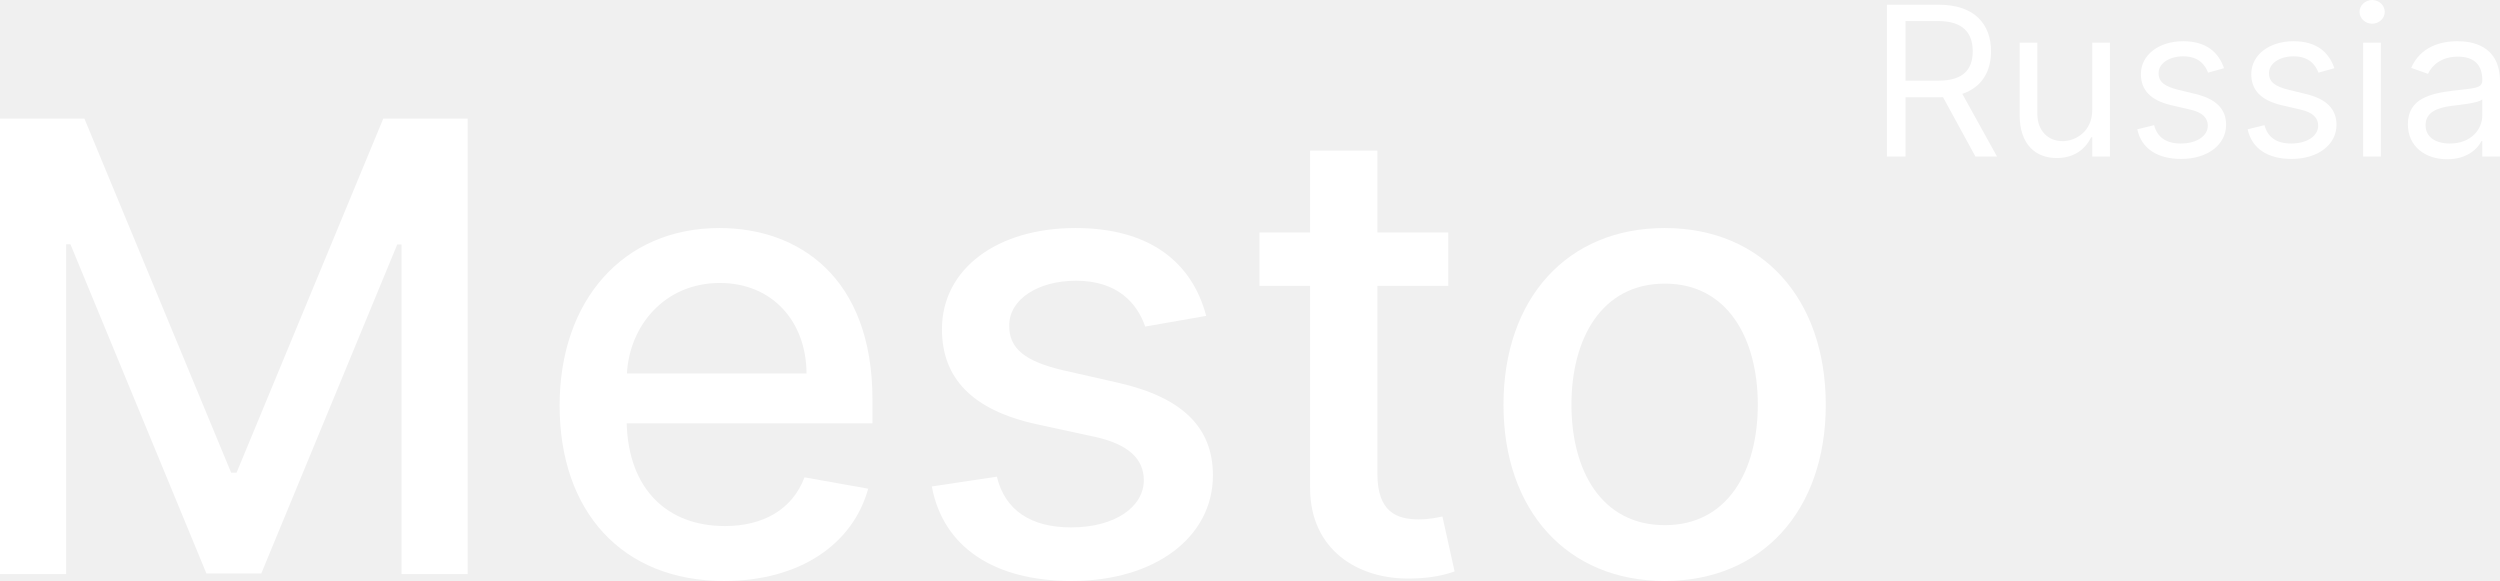
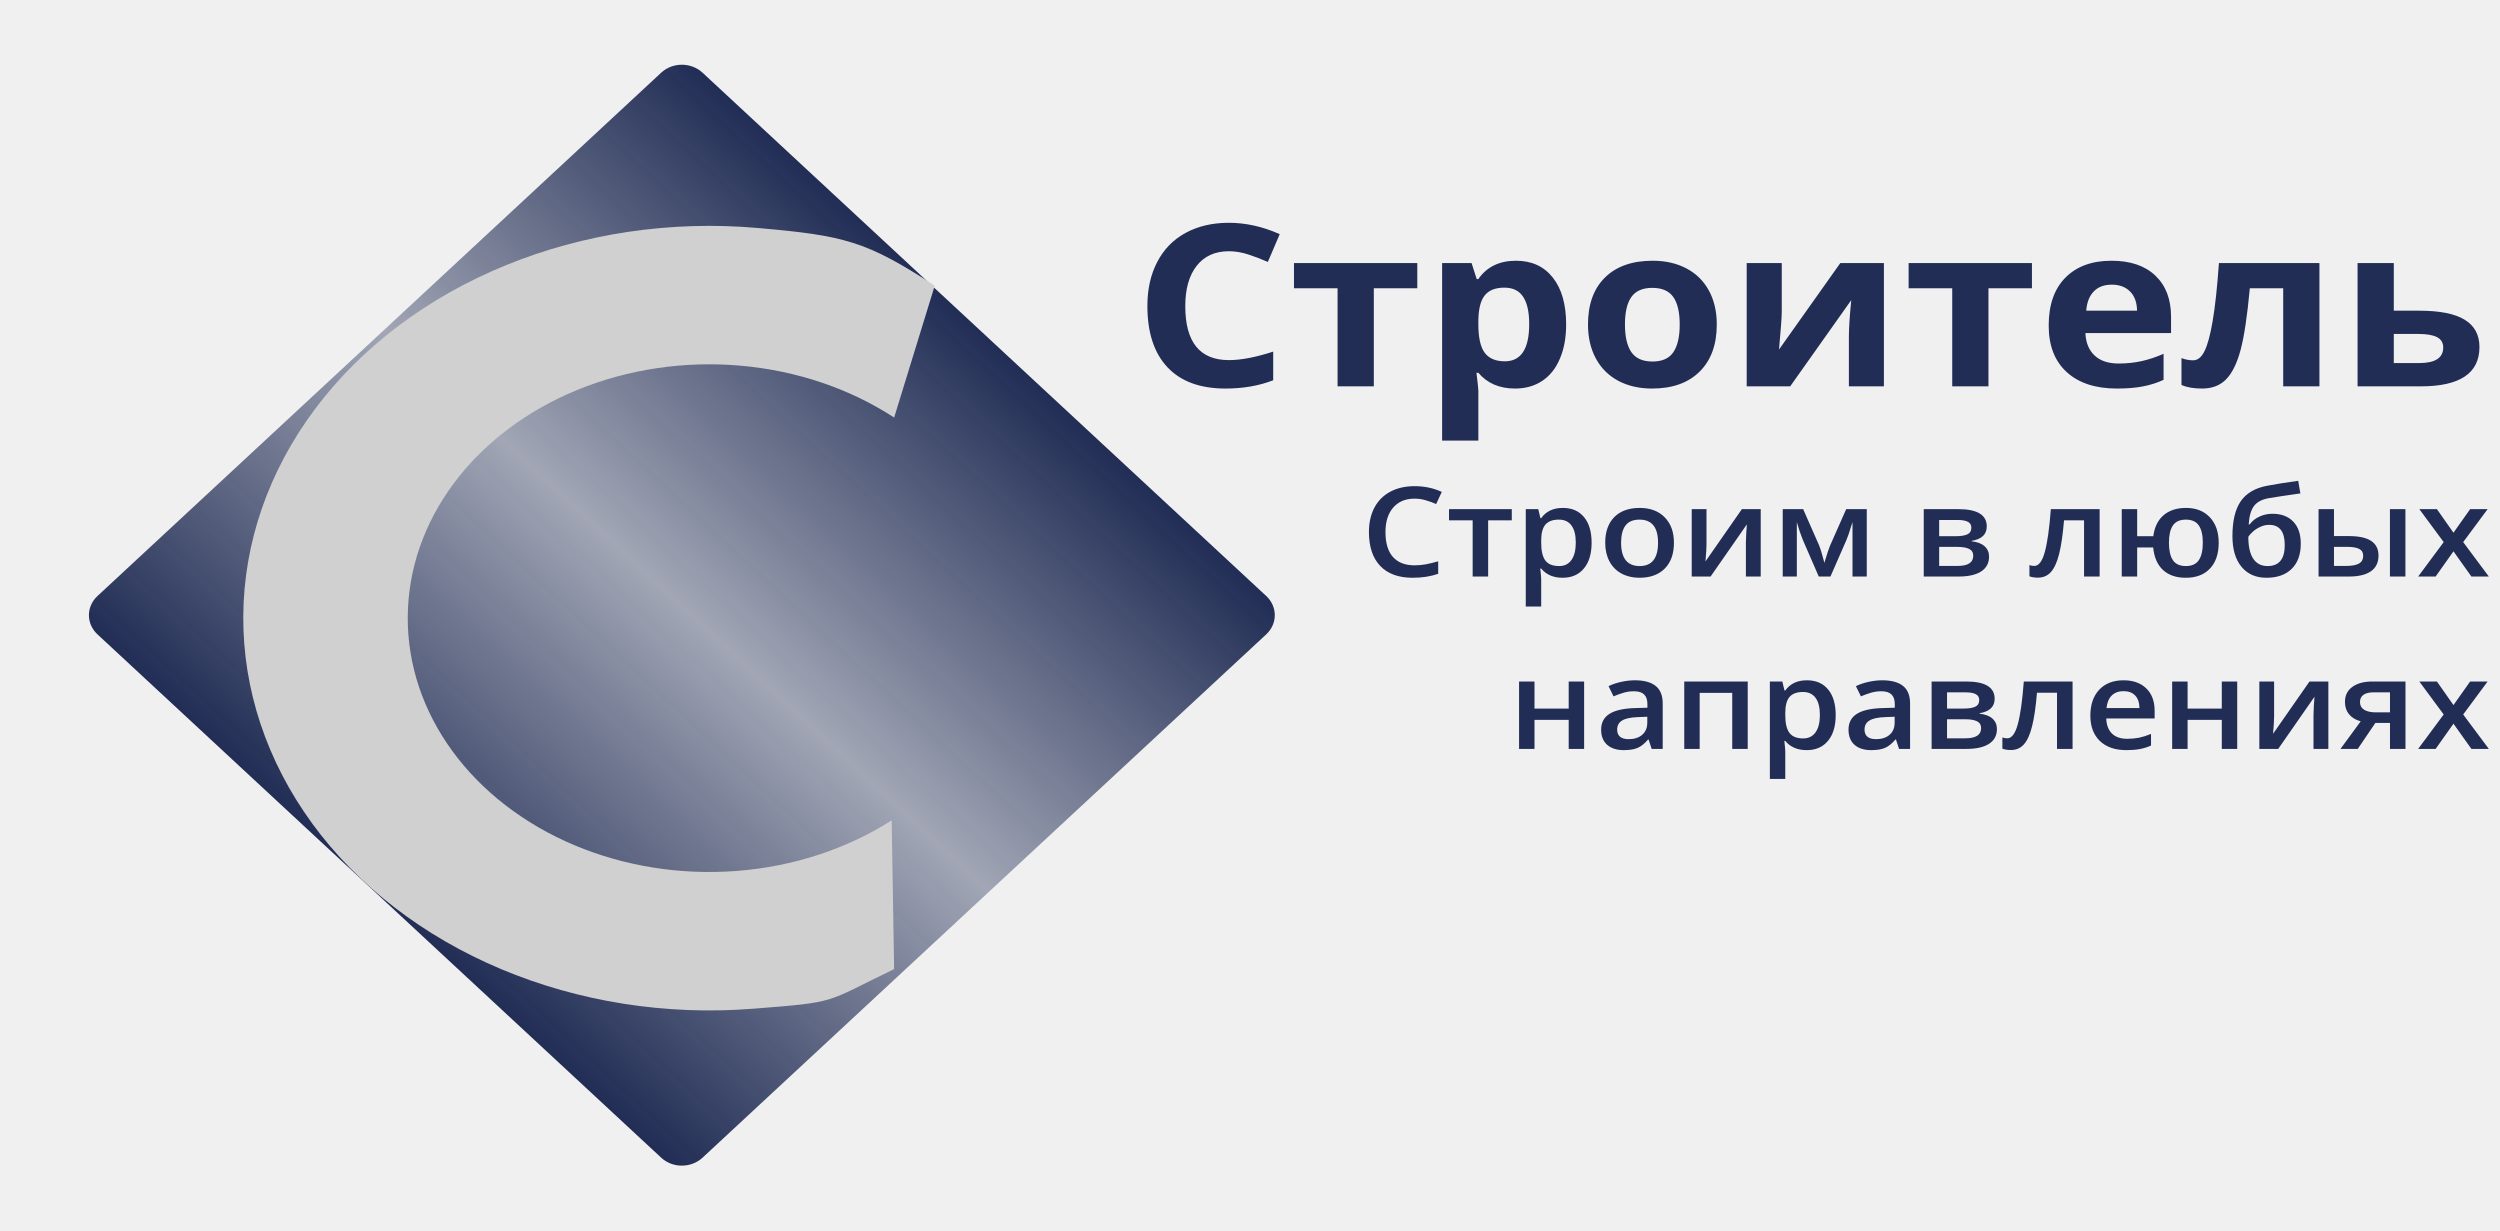
- <svg xmlns="http://www.w3.org/2000/svg" width="142" height="33" viewBox="0 0 142 33" fill="none">
-   <path d="M0 6.737V32.608H3.758V13.875H4.001L11.723 32.571H14.842L22.563 13.887H22.806V32.608H26.564V6.737H21.77L13.436 26.848H13.129L4.794 6.737H0Z" fill="white" />
-   <path d="M41.131 33C45.414 33 48.444 30.916 49.313 27.758L45.695 27.113C45.005 28.945 43.343 29.88 41.17 29.88C37.897 29.88 35.698 27.783 35.596 24.044H49.556V22.705C49.556 15.694 45.312 12.952 40.863 12.952C35.391 12.952 31.786 17.071 31.786 23.033C31.786 29.059 35.34 33 41.131 33ZM35.609 21.214C35.762 18.46 37.782 16.073 40.888 16.073C43.854 16.073 45.797 18.245 45.81 21.214H35.609Z" fill="white" />
-   <path d="M68.511 17.942C67.718 14.923 65.328 12.952 61.083 12.952C56.647 12.952 53.503 15.264 53.503 18.7C53.503 21.454 55.19 23.286 58.872 24.094L62.196 24.814C64.087 25.231 64.969 26.065 64.969 27.277C64.969 28.781 63.346 29.956 60.84 29.956C58.552 29.956 57.082 28.983 56.622 27.075L52.927 27.631C53.566 31.067 56.456 33 60.866 33C65.609 33 68.894 30.511 68.894 27C68.894 24.258 67.13 22.566 63.525 21.744L60.406 21.037C58.245 20.532 57.312 19.812 57.325 18.498C57.312 17.007 58.948 15.946 61.122 15.946C63.499 15.946 64.599 17.247 65.046 18.549L68.511 17.942Z" fill="white" />
-   <path d="M82.263 13.205H78.236V8.556H74.413V13.205H71.537V16.237H74.413V27.694C74.401 31.219 77.124 32.924 80.141 32.861C81.355 32.848 82.173 32.621 82.621 32.457L81.93 29.337C81.674 29.387 81.201 29.501 80.588 29.501C79.348 29.501 78.236 29.097 78.236 26.911V16.237H82.263V13.205Z" fill="white" />
-   <path d="M94.551 33C100.086 33 103.704 28.995 103.704 22.995C103.704 16.957 100.086 12.952 94.551 12.952C89.016 12.952 85.398 16.957 85.398 22.995C85.398 28.995 89.016 33 94.551 33ZM94.564 29.829C90.946 29.829 89.258 26.709 89.258 22.983C89.258 19.269 90.946 16.11 94.564 16.11C98.156 16.11 99.843 19.269 99.843 22.983C99.843 26.709 98.156 29.829 94.564 29.829Z" fill="white" />
-   <path d="M107.176 8.893H108.233V5.525H110.142C110.219 5.525 110.291 5.525 110.364 5.52L112.205 8.893H113.432L111.459 5.331C112.571 4.956 113.091 4.059 113.091 2.914C113.091 1.39 112.171 0.269 110.125 0.269H107.176V8.893ZM108.233 4.581V1.196H110.091C111.506 1.196 112.051 1.878 112.051 2.914C112.051 3.95 111.506 4.581 110.108 4.581H108.233Z" fill="white" />
-   <path d="M118.84 6.249C118.84 7.462 117.903 8.017 117.153 8.017C116.318 8.017 115.721 7.411 115.721 6.468V2.425H114.716V6.535C114.716 8.186 115.602 8.977 116.829 8.977C117.818 8.977 118.465 8.455 118.772 7.798H118.84V8.893H119.846V2.425H118.84V6.249Z" fill="white" />
-   <path d="M126.324 3.874C126.009 2.956 125.301 2.341 124.006 2.341C122.625 2.341 121.603 3.116 121.603 4.211C121.603 5.103 122.14 5.701 123.341 5.979L124.432 6.232C125.093 6.384 125.404 6.695 125.404 7.142C125.404 7.697 124.807 8.152 123.87 8.152C123.047 8.152 122.532 7.803 122.353 7.108L121.398 7.344C121.633 8.443 122.549 9.028 123.887 9.028C125.408 9.028 126.443 8.207 126.443 7.091C126.443 6.19 125.872 5.621 124.705 5.339L123.733 5.103C122.958 4.914 122.608 4.657 122.608 4.16C122.608 3.604 123.205 3.2 124.006 3.2C124.884 3.2 125.246 3.68 125.421 4.127L126.324 3.874Z" fill="white" />
-   <path d="M132.593 3.874C132.278 2.956 131.571 2.341 130.275 2.341C128.895 2.341 127.872 3.116 127.872 4.211C127.872 5.103 128.409 5.701 129.611 5.979L130.701 6.232C131.362 6.384 131.673 6.695 131.673 7.142C131.673 7.697 131.076 8.152 130.139 8.152C129.317 8.152 128.801 7.803 128.622 7.108L127.667 7.344C127.902 8.443 128.818 9.028 130.156 9.028C131.677 9.028 132.713 8.207 132.713 7.091C132.713 6.19 132.142 5.621 130.974 5.339L130.003 5.103C129.227 4.914 128.878 4.657 128.878 4.16C128.878 3.604 129.474 3.2 130.275 3.2C131.153 3.2 131.515 3.68 131.69 4.127L132.593 3.874Z" fill="white" />
-   <path d="M134.227 8.893H135.232V2.425H134.227V8.893ZM134.738 1.347C135.13 1.347 135.454 1.044 135.454 0.674C135.454 0.303 135.13 0 134.738 0C134.346 0 134.022 0.303 134.022 0.674C134.022 1.044 134.346 1.347 134.738 1.347Z" fill="white" />
-   <path d="M139 9.045C140.142 9.045 140.739 8.438 140.943 8.017H140.994V8.893H142V4.632C142 2.577 140.415 2.341 139.58 2.341C138.591 2.341 137.466 2.678 136.955 3.857L137.909 4.194C138.131 3.722 138.655 3.217 139.614 3.217C140.538 3.217 140.994 3.701 140.994 4.531V4.564C140.994 5.045 140.5 5.002 139.307 5.154C138.092 5.31 136.767 5.575 136.767 7.057C136.767 8.321 137.756 9.045 139 9.045ZM139.154 8.152C138.352 8.152 137.773 7.798 137.773 7.108C137.773 6.35 138.472 6.114 139.256 6.013C139.682 5.962 140.824 5.845 140.994 5.642V6.552C140.994 7.36 140.347 8.152 139.154 8.152Z" fill="white" />
+ <svg xmlns="http://www.w3.org/2000/svg" width="191" height="94" viewBox="0 0 191 94" fill="none">
+   <g clip-path="url(#clip0_360_134)">
+     <path d="M96.739 45.534L53.673 5.553C52.801 4.743 51.387 4.743 50.515 5.553L7.448 45.534C6.576 46.344 6.576 47.656 7.448 48.466L50.515 88.447C51.387 89.257 52.801 89.257 53.673 88.447L96.739 48.466C97.612 47.656 97.612 46.344 96.739 45.534Z" fill="url(#paint0_linear_360_134)" />
+     <path d="M68.312 74.038C62.9 76.65 64.115 76.549 57.498 77.069C50.881 77.588 44.223 76.538 38.278 74.038C32.333 71.538 27.338 67.687 23.858 62.922C20.378 58.156 18.552 52.666 18.586 47.072C18.621 41.478 20.515 36.004 24.053 31.269C27.592 26.534 32.634 22.727 38.609 20.279C44.585 17.831 51.255 16.839 57.865 17.416C64.475 17.993 66.163 18.396 71.414 21.825L68.312 31.902C64.914 29.684 60.846 28.31 56.569 27.937C52.292 27.563 47.975 28.205 44.108 29.789C40.242 31.373 36.979 33.837 34.689 36.901C32.399 39.965 31.174 43.507 31.152 47.127C31.129 50.746 32.311 54.299 34.563 57.383C36.815 60.467 40.047 62.958 43.894 64.576C47.741 66.194 52.049 66.873 56.331 66.537C60.613 66.201 64.697 64.863 68.123 62.674L68.312 74.038Z" fill="#D0D0D0" />
+     <path d="M93.886 19.195C92.828 19.195 92.008 19.566 91.427 20.308C90.846 21.043 90.555 22.071 90.555 23.391C90.555 26.138 91.666 27.512 93.886 27.512C94.818 27.512 95.946 27.295 97.272 26.863V29.053C96.183 29.475 94.967 29.685 93.623 29.685C91.693 29.685 90.216 29.143 89.194 28.059C88.171 26.97 87.66 25.408 87.66 23.375C87.66 22.094 87.911 20.973 88.413 20.013C88.916 19.046 89.636 18.308 90.573 17.797C91.518 17.28 92.622 17.021 93.886 17.021C95.175 17.021 96.47 17.311 97.771 17.889L96.863 20.013C96.367 19.794 95.868 19.602 95.366 19.44C94.863 19.277 94.37 19.195 93.886 19.195ZM108.281 20.097V22.026H104.959V29.517H102.191V22.026H98.86V20.097H108.281ZM115.751 29.685C114.559 29.685 113.624 29.284 112.946 28.48H112.801C112.897 29.267 112.946 29.722 112.946 29.846V33.662H110.178V20.097H112.429L112.819 21.319H112.946C113.593 20.386 114.553 19.92 115.823 19.92C117.021 19.92 117.959 20.35 118.637 21.209C119.315 22.069 119.653 23.262 119.653 24.79C119.653 25.796 119.493 26.669 119.172 27.41C118.858 28.152 118.407 28.716 117.82 29.104C117.233 29.492 116.543 29.685 115.751 29.685ZM114.934 21.976C114.25 21.976 113.751 22.172 113.436 22.566C113.121 22.953 112.958 23.596 112.946 24.495V24.773C112.946 25.784 113.106 26.509 113.427 26.947C113.754 27.385 114.268 27.604 114.97 27.604C116.21 27.604 116.831 26.655 116.831 24.756C116.831 23.829 116.676 23.136 116.367 22.675C116.065 22.209 115.587 21.976 114.934 21.976ZM124.146 24.79C124.146 25.723 124.309 26.427 124.636 26.905C124.969 27.382 125.507 27.621 126.252 27.621C126.99 27.621 127.519 27.385 127.84 26.913C128.167 26.436 128.33 25.728 128.33 24.79C128.33 23.858 128.167 23.158 127.84 22.692C127.513 22.226 126.978 21.993 126.233 21.993C125.495 21.993 124.963 22.226 124.636 22.692C124.309 23.153 124.146 23.852 124.146 24.79ZM131.162 24.79C131.162 26.323 130.726 27.523 129.855 28.388C128.984 29.253 127.77 29.685 126.215 29.685C125.241 29.685 124.382 29.489 123.638 29.096C122.893 28.697 122.321 28.127 121.922 27.385C121.523 26.644 121.323 25.779 121.323 24.79C121.323 23.251 121.756 22.054 122.621 21.201C123.486 20.347 124.703 19.92 126.27 19.92C127.244 19.92 128.103 20.116 128.847 20.51C129.592 20.903 130.163 21.468 130.562 22.203C130.962 22.939 131.162 23.801 131.162 24.79ZM136.126 20.097V23.821C136.126 24.214 136.057 25.175 135.917 26.703L140.601 20.097H143.931V29.517H141.254V25.759C141.254 25.091 141.315 24.147 141.436 22.928L136.77 29.517H133.448V20.097H136.126ZM155.24 20.097V22.026H151.918V29.517H149.15V22.026H145.819V20.097H155.24ZM161.339 21.748C160.752 21.748 160.293 21.922 159.96 22.271C159.627 22.613 159.437 23.102 159.388 23.737H163.272C163.26 23.102 163.082 22.613 162.737 22.271C162.392 21.922 161.926 21.748 161.339 21.748ZM161.73 29.685C160.096 29.685 158.819 29.267 157.9 28.43C156.98 27.593 156.52 26.408 156.52 24.874C156.52 23.296 156.943 22.077 157.791 21.218C158.644 20.352 159.821 19.92 161.321 19.92C162.755 19.92 163.872 20.299 164.67 21.057C165.469 21.816 165.868 22.863 165.868 24.2V25.447H159.325C159.355 26.177 159.588 26.748 160.024 27.158C160.459 27.568 161.07 27.773 161.857 27.773C162.468 27.773 163.045 27.714 163.59 27.596C164.135 27.478 164.704 27.29 165.297 27.031V29.02C164.812 29.244 164.295 29.41 163.744 29.517C163.194 29.629 162.522 29.685 161.73 29.685ZM177.204 29.517H174.436V22.026H171.886C171.692 24.133 171.456 25.706 171.178 26.745C170.899 27.778 170.527 28.528 170.061 28.994C169.602 29.455 168.996 29.685 168.246 29.685C167.605 29.685 167.079 29.596 166.667 29.416V27.36C166.964 27.472 167.26 27.528 167.556 27.528C167.901 27.528 168.189 27.298 168.419 26.837C168.655 26.377 168.863 25.61 169.045 24.537C169.232 23.459 169.393 21.979 169.526 20.097H177.204V29.517ZM182.886 23.737H184.837C186.398 23.737 187.554 23.967 188.304 24.428C189.055 24.888 189.43 25.585 189.43 26.517C189.43 28.517 187.935 29.517 184.946 29.517H180.118V20.097H182.886V23.737ZM186.662 26.551C186.662 26.186 186.504 25.922 186.19 25.759C185.875 25.596 185.406 25.515 184.783 25.515H182.886V27.739H184.819C186.047 27.739 186.662 27.343 186.662 26.551Z" fill="#212D55" />
+     <path d="M108.067 38.097C107.378 38.097 106.837 38.324 106.442 38.777C106.047 39.23 105.85 39.856 105.85 40.654C105.85 41.489 106.039 42.121 106.417 42.549C106.798 42.977 107.348 43.191 108.067 43.191C108.378 43.191 108.679 43.164 108.97 43.108C109.261 43.049 109.563 42.974 109.878 42.884V43.839C109.302 44.041 108.65 44.141 107.921 44.141C106.848 44.141 106.024 43.84 105.449 43.238C104.874 42.633 104.586 41.768 104.586 40.645C104.586 39.937 104.725 39.317 105.002 38.787C105.283 38.256 105.688 37.849 106.216 37.567C106.745 37.284 107.365 37.143 108.077 37.143C108.826 37.143 109.518 37.289 110.153 37.581L109.722 38.507C109.474 38.399 109.212 38.304 108.934 38.223C108.661 38.139 108.371 38.097 108.067 38.097ZM115.5 38.898V39.755H113.694V44.048H112.511V39.755H110.705V38.898H115.5ZM119.382 44.141C118.68 44.141 118.135 43.907 117.747 43.438H117.677C117.724 43.873 117.747 44.137 117.747 44.23V46.339H116.569V38.898H117.522C117.548 38.995 117.603 39.224 117.687 39.587H117.747C118.115 39.066 118.667 38.805 119.402 38.805C120.094 38.805 120.633 39.038 121.017 39.504C121.405 39.969 121.599 40.623 121.599 41.464C121.599 42.305 121.402 42.962 121.007 43.434C120.616 43.906 120.074 44.141 119.382 44.141ZM119.097 39.699C118.628 39.699 118.286 39.827 118.068 40.081C117.854 40.336 117.747 40.742 117.747 41.301V41.464C117.747 42.091 117.854 42.546 118.068 42.828C118.282 43.108 118.631 43.247 119.117 43.247C119.525 43.247 119.839 43.092 120.059 42.782C120.28 42.471 120.39 42.029 120.39 41.455C120.39 40.877 120.28 40.441 120.059 40.146C119.842 39.848 119.521 39.699 119.097 39.699ZM127.889 41.464C127.889 42.305 127.657 42.962 127.192 43.434C126.727 43.906 126.08 44.141 125.251 44.141C124.733 44.141 124.274 44.033 123.877 43.816C123.478 43.598 123.173 43.286 122.958 42.88C122.745 42.473 122.638 42.001 122.638 41.464C122.638 40.629 122.868 39.977 123.33 39.508C123.791 39.04 124.442 38.805 125.281 38.805C126.083 38.805 126.718 39.046 127.187 39.527C127.655 40.005 127.889 40.651 127.889 41.464ZM123.851 41.464C123.851 42.653 124.325 43.247 125.271 43.247C126.207 43.247 126.675 42.653 126.675 41.464C126.675 40.288 126.203 39.699 125.261 39.699C124.766 39.699 124.406 39.851 124.182 40.156C123.962 40.46 123.851 40.896 123.851 41.464ZM130.377 38.898V41.538C130.377 41.846 130.35 42.297 130.297 42.894L133.08 38.898H134.519V44.048H133.386V41.455C133.386 41.312 133.394 41.081 133.411 40.761C133.431 40.441 133.448 40.208 133.461 40.062L130.687 44.048H129.248V38.898H130.377ZM139.385 43.001L139.45 42.777C139.587 42.315 139.706 41.959 139.806 41.711L141.05 38.898H142.62V44.048H141.531V39.89L141.441 40.17C141.291 40.669 141.164 41.037 141.06 41.273L139.846 44.048H138.954L137.74 41.255C137.573 40.851 137.419 40.396 137.278 39.89V44.048H136.2V38.898H137.76L138.963 41.627C139.071 41.879 139.211 42.336 139.385 43.001ZM151.789 40.216C151.789 40.825 151.406 41.192 150.64 41.32V41.357C151.068 41.404 151.396 41.529 151.623 41.734C151.851 41.939 151.964 42.204 151.964 42.53C151.964 43.018 151.763 43.393 151.362 43.657C150.964 43.918 150.384 44.048 149.622 44.048H146.974V38.898H149.612C151.063 38.898 151.789 39.338 151.789 40.216ZM150.755 42.465C150.755 42.217 150.652 42.041 150.444 41.939C150.237 41.834 149.926 41.781 149.511 41.781H148.152V43.238H149.542C150.351 43.238 150.755 42.98 150.755 42.465ZM150.61 40.309C150.61 40.104 150.523 39.957 150.349 39.867C150.179 39.774 149.923 39.727 149.582 39.727H148.152V40.966H149.406C149.801 40.966 150.1 40.919 150.304 40.826C150.508 40.73 150.61 40.558 150.61 40.309ZM160.411 44.048H159.222V39.755H157.692C157.599 40.86 157.471 41.723 157.311 42.344C157.154 42.965 156.946 43.418 156.689 43.704C156.435 43.989 156.104 44.132 155.696 44.132C155.438 44.132 155.223 44.098 155.049 44.03V43.173C155.172 43.216 155.296 43.238 155.42 43.238C155.761 43.238 156.028 42.883 156.223 42.172C156.42 41.458 156.574 40.367 156.684 38.898H160.411V44.048ZM169.509 41.464C169.509 42.308 169.287 42.967 168.842 43.438C168.4 43.907 167.784 44.141 166.991 44.141C166.262 44.141 165.682 43.943 165.251 43.545C164.823 43.145 164.574 42.572 164.503 41.827H163.28V44.048H162.101V38.898H163.28V40.966H164.514C164.597 40.283 164.855 39.752 165.286 39.373C165.72 38.995 166.296 38.805 167.011 38.805C167.78 38.805 168.389 39.046 168.837 39.527C169.285 40.005 169.509 40.651 169.509 41.464ZM165.707 41.464C165.707 42.051 165.807 42.495 166.008 42.796C166.212 43.097 166.543 43.247 167.001 43.247C167.456 43.247 167.786 43.097 167.99 42.796C168.194 42.495 168.295 42.051 168.295 41.464C168.295 40.883 168.194 40.444 167.99 40.146C167.786 39.848 167.456 39.699 167.001 39.699C166.543 39.699 166.212 39.848 166.008 40.146C165.807 40.444 165.707 40.883 165.707 41.464ZM170.558 40.956C170.558 39.808 170.766 38.925 171.184 38.307C171.606 37.689 172.274 37.292 173.191 37.115C173.883 36.985 174.68 36.857 175.583 36.733L175.748 37.697C174.652 37.852 173.85 37.973 173.341 38.06C172.816 38.15 172.436 38.35 172.203 38.661C171.972 38.971 171.838 39.438 171.801 40.062H171.876C172.067 39.805 172.316 39.606 172.624 39.467C172.931 39.324 173.261 39.252 173.612 39.252C174.294 39.252 174.826 39.453 175.207 39.853C175.588 40.253 175.779 40.815 175.779 41.538C175.779 42.367 175.546 43.008 175.082 43.462C174.62 43.915 173.98 44.141 173.16 44.141C172.348 44.141 171.711 43.862 171.25 43.303C170.788 42.745 170.558 41.962 170.558 40.956ZM173.241 43.247C174.117 43.247 174.555 42.714 174.555 41.646C174.555 40.615 174.159 40.1 173.366 40.1C173.149 40.1 172.938 40.143 172.734 40.23C172.53 40.317 172.341 40.432 172.167 40.575C171.997 40.717 171.865 40.865 171.771 41.017C171.771 41.75 171.896 42.305 172.147 42.684C172.398 43.06 172.763 43.247 173.241 43.247ZM178.316 40.956H179.44C180.216 40.956 180.79 41.081 181.16 41.329C181.532 41.577 181.718 41.95 181.718 42.447C181.718 42.977 181.523 43.378 181.135 43.648C180.751 43.915 180.186 44.048 179.44 44.048H177.138V38.898H178.316V40.956ZM180.548 42.474C180.548 42.217 180.445 42.037 180.238 41.934C180.034 41.832 179.739 41.781 179.355 41.781H178.316V43.238H179.204C179.679 43.238 180.022 43.176 180.232 43.052C180.443 42.928 180.548 42.735 180.548 42.474ZM183.774 44.048H182.59V38.898H183.774V44.048ZM186.698 41.417L184.837 38.898H186.181L187.445 40.7L188.719 38.898H190.054L188.187 41.417L190.148 44.048H188.815L187.445 42.121L186.081 44.048H184.747L186.698 41.417ZM117.235 52.067V54.135H119.849V52.067H121.027V57.217H119.849V54.996H117.235V57.217H116.057V52.067H117.235ZM126.189 57.217L125.953 56.5H125.913C125.645 56.814 125.376 57.028 125.105 57.143C124.834 57.255 124.487 57.31 124.062 57.31C123.517 57.31 123.09 57.174 122.783 56.901C122.479 56.627 122.326 56.241 122.326 55.742C122.326 55.211 122.539 54.81 122.963 54.54C123.388 54.27 124.035 54.123 124.905 54.098L125.862 54.069V53.795C125.862 53.466 125.779 53.221 125.612 53.059C125.448 52.895 125.192 52.813 124.845 52.813C124.56 52.813 124.287 52.851 124.027 52.929C123.766 53.007 123.515 53.098 123.274 53.203L122.893 52.421C123.194 52.275 123.523 52.166 123.881 52.09C124.239 52.013 124.577 51.974 124.894 51.974C125.6 51.974 126.132 52.117 126.49 52.403C126.851 52.688 127.031 53.137 127.031 53.748V57.217H126.189ZM124.433 56.472C124.861 56.472 125.204 56.362 125.461 56.142C125.722 55.918 125.853 55.606 125.853 55.206V54.759L125.14 54.787C124.585 54.805 124.181 54.892 123.926 55.048C123.675 55.2 123.55 55.434 123.55 55.751C123.55 55.98 123.624 56.159 123.771 56.286C123.918 56.41 124.139 56.472 124.433 56.472ZM133.526 52.067V57.217H132.343V52.933H129.855V57.217H128.677V52.067H133.526ZM138.031 57.31C137.329 57.31 136.783 57.076 136.395 56.608H136.325C136.372 57.042 136.395 57.306 136.395 57.399V59.508H135.217V52.067H136.17C136.197 52.164 136.252 52.393 136.335 52.757H136.395C136.763 52.235 137.315 51.974 138.051 51.974C138.743 51.974 139.281 52.207 139.666 52.673C140.054 53.139 140.247 53.792 140.247 54.633C140.247 55.474 140.05 56.131 139.656 56.602C139.265 57.075 138.723 57.31 138.031 57.31ZM137.745 52.868C137.277 52.868 136.934 52.996 136.717 53.25C136.502 53.505 136.395 53.911 136.395 54.47V54.633C136.395 55.26 136.502 55.715 136.717 55.997C136.93 56.277 137.28 56.416 137.765 56.416C138.173 56.416 138.487 56.261 138.708 55.951C138.929 55.64 139.039 55.198 139.039 54.624C139.039 54.046 138.929 53.61 138.708 53.315C138.49 53.017 138.169 52.868 137.745 52.868ZM145.088 57.217L144.852 56.5H144.812C144.544 56.814 144.275 57.028 144.004 57.143C143.734 57.255 143.386 57.31 142.961 57.31C142.416 57.31 141.99 57.174 141.682 56.901C141.378 56.627 141.226 56.241 141.226 55.742C141.226 55.211 141.438 54.81 141.863 54.54C142.287 54.27 142.934 54.123 143.804 54.098L144.762 54.069V53.795C144.762 53.466 144.678 53.221 144.511 53.059C144.347 52.895 144.091 52.813 143.743 52.813C143.459 52.813 143.187 52.851 142.926 52.929C142.665 53.007 142.414 53.098 142.174 53.203L141.792 52.421C142.093 52.275 142.423 52.166 142.781 52.09C143.138 52.013 143.476 51.974 143.794 51.974C144.499 51.974 145.031 52.117 145.389 52.403C145.75 52.688 145.93 53.137 145.93 53.748V57.217H145.088ZM143.332 56.472C143.76 56.472 144.103 56.362 144.36 56.142C144.621 55.918 144.751 55.606 144.751 55.206V54.759L144.039 54.787C143.484 54.805 143.08 54.892 142.826 55.048C142.575 55.2 142.45 55.434 142.45 55.751C142.45 55.98 142.523 56.159 142.67 56.286C142.817 56.41 143.038 56.472 143.332 56.472ZM152.391 53.385C152.391 53.994 152.008 54.361 151.242 54.489V54.526C151.67 54.573 151.998 54.699 152.225 54.903C152.452 55.108 152.566 55.373 152.566 55.699C152.566 56.187 152.366 56.563 151.964 56.826C151.566 57.087 150.986 57.217 150.224 57.217H147.575V52.067H150.214C151.665 52.067 152.391 52.507 152.391 53.385ZM151.357 55.634C151.357 55.386 151.254 55.211 151.046 55.108C150.839 55.003 150.528 54.95 150.114 54.95H148.754V56.407H150.143C150.953 56.407 151.357 56.149 151.357 55.634ZM151.212 53.478C151.212 53.273 151.125 53.126 150.951 53.036C150.78 52.943 150.525 52.896 150.183 52.896H148.754V54.135H150.008C150.403 54.135 150.702 54.088 150.906 53.995C151.11 53.899 151.212 53.727 151.212 53.478ZM158.344 57.217H157.155V52.924H155.626C155.532 54.029 155.405 54.892 155.244 55.513C155.087 56.134 154.88 56.587 154.623 56.873C154.368 57.158 154.038 57.301 153.63 57.301C153.372 57.301 153.156 57.267 152.982 57.199V56.342C153.106 56.386 153.23 56.407 153.354 56.407C153.695 56.407 153.962 56.052 154.156 55.341C154.354 54.627 154.507 53.536 154.618 52.067H158.344V57.217ZM162.457 57.31C161.594 57.31 160.919 57.078 160.431 56.612C159.946 56.143 159.703 55.499 159.703 54.68C159.703 53.838 159.929 53.177 160.38 52.696C160.832 52.215 161.452 51.974 162.242 51.974C162.974 51.974 163.552 52.181 163.977 52.594C164.402 53.007 164.614 53.575 164.614 54.298V54.889H160.917C160.934 55.389 161.079 55.774 161.354 56.044C161.628 56.311 162.014 56.444 162.512 56.444C162.84 56.444 163.144 56.416 163.425 56.361C163.709 56.301 164.014 56.205 164.338 56.072V56.961C164.05 57.088 163.759 57.179 163.465 57.231C163.171 57.284 162.835 57.31 162.457 57.31ZM162.242 52.803C161.867 52.803 161.566 52.913 161.339 53.134C161.115 53.354 160.981 53.675 160.937 54.098H163.455C163.448 53.672 163.338 53.351 163.124 53.134C162.91 52.913 162.616 52.803 162.242 52.803ZM167.132 52.067V54.135H169.745V52.067H170.923V57.217H169.745V54.996H167.132V57.217H165.953V52.067H167.132ZM173.742 52.067V54.708C173.742 55.015 173.716 55.467 173.662 56.063L176.446 52.067H177.886V57.217H176.752V54.624C176.752 54.481 176.76 54.25 176.777 53.93C176.797 53.61 176.814 53.377 176.827 53.232L174.054 57.217H172.614V52.067H173.742ZM180.132 57.217H178.813L180.358 55.108C179.983 55.009 179.689 54.832 179.475 54.577C179.261 54.32 179.154 54.001 179.154 53.623C179.154 53.135 179.342 52.755 179.716 52.482C180.091 52.205 180.602 52.067 181.251 52.067H183.779V57.217H182.595V55.234H181.476L180.132 57.217ZM180.303 53.632C180.303 53.896 180.41 54.094 180.624 54.228C180.841 54.358 181.132 54.424 181.496 54.424H182.595V52.896H181.311C180.99 52.896 180.741 52.96 180.564 53.087C180.39 53.214 180.303 53.396 180.303 53.632ZM186.698 54.587L184.837 52.067H186.181L187.445 53.869L188.719 52.067H190.054L188.187 54.587L190.148 57.217H188.815L187.445 55.29L186.081 57.217H184.747L186.698 54.587Z" fill="#212D55" />
+   </g>
+   <defs>
+     <linearGradient id="paint0_linear_360_134" x1="75.206" y1="25.544" x2="32.411" y2="71.641" gradientUnits="userSpaceOnUse">
+       <stop stop-color="#212D55" />
+       <stop offset="0.492" stop-color="#212D55" stop-opacity="0.38" />
+       <stop offset="1" stop-color="#212D55" />
+     </linearGradient>
+     <clipPath id="clip0_360_134">
+       <rect width="190.279" height="94" fill="white" />
+     </clipPath>
+   </defs>
</svg>
